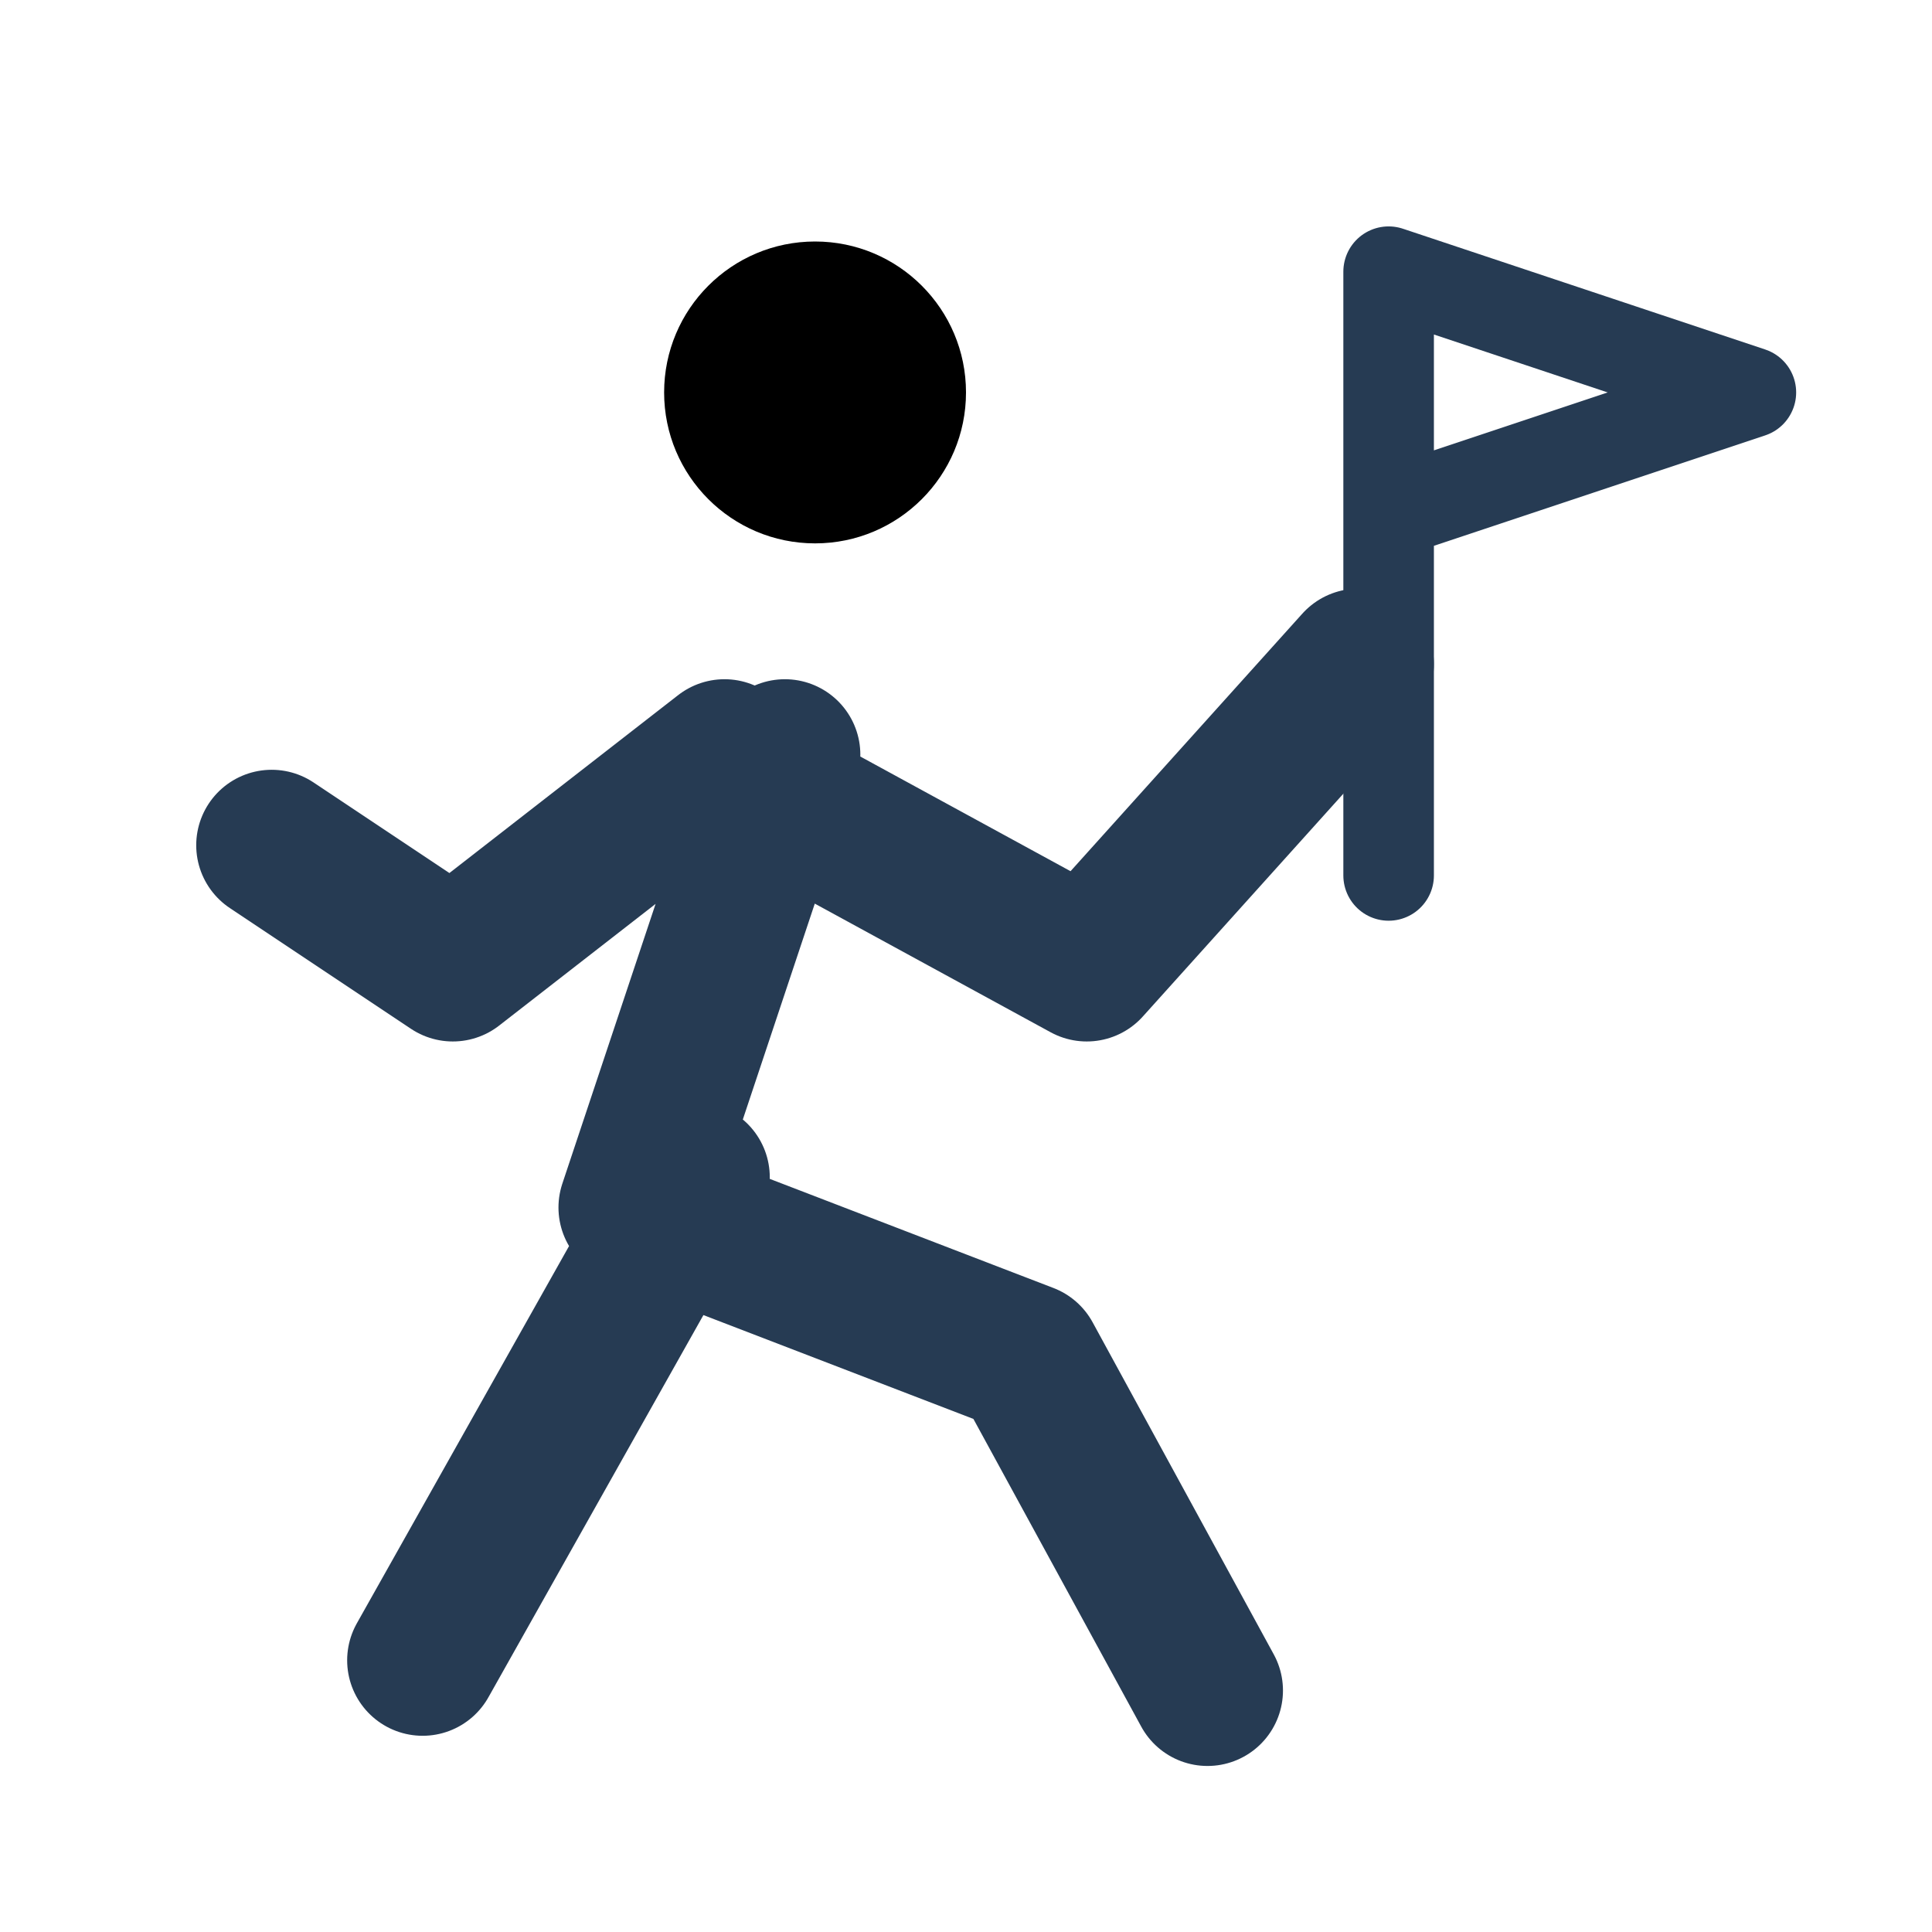
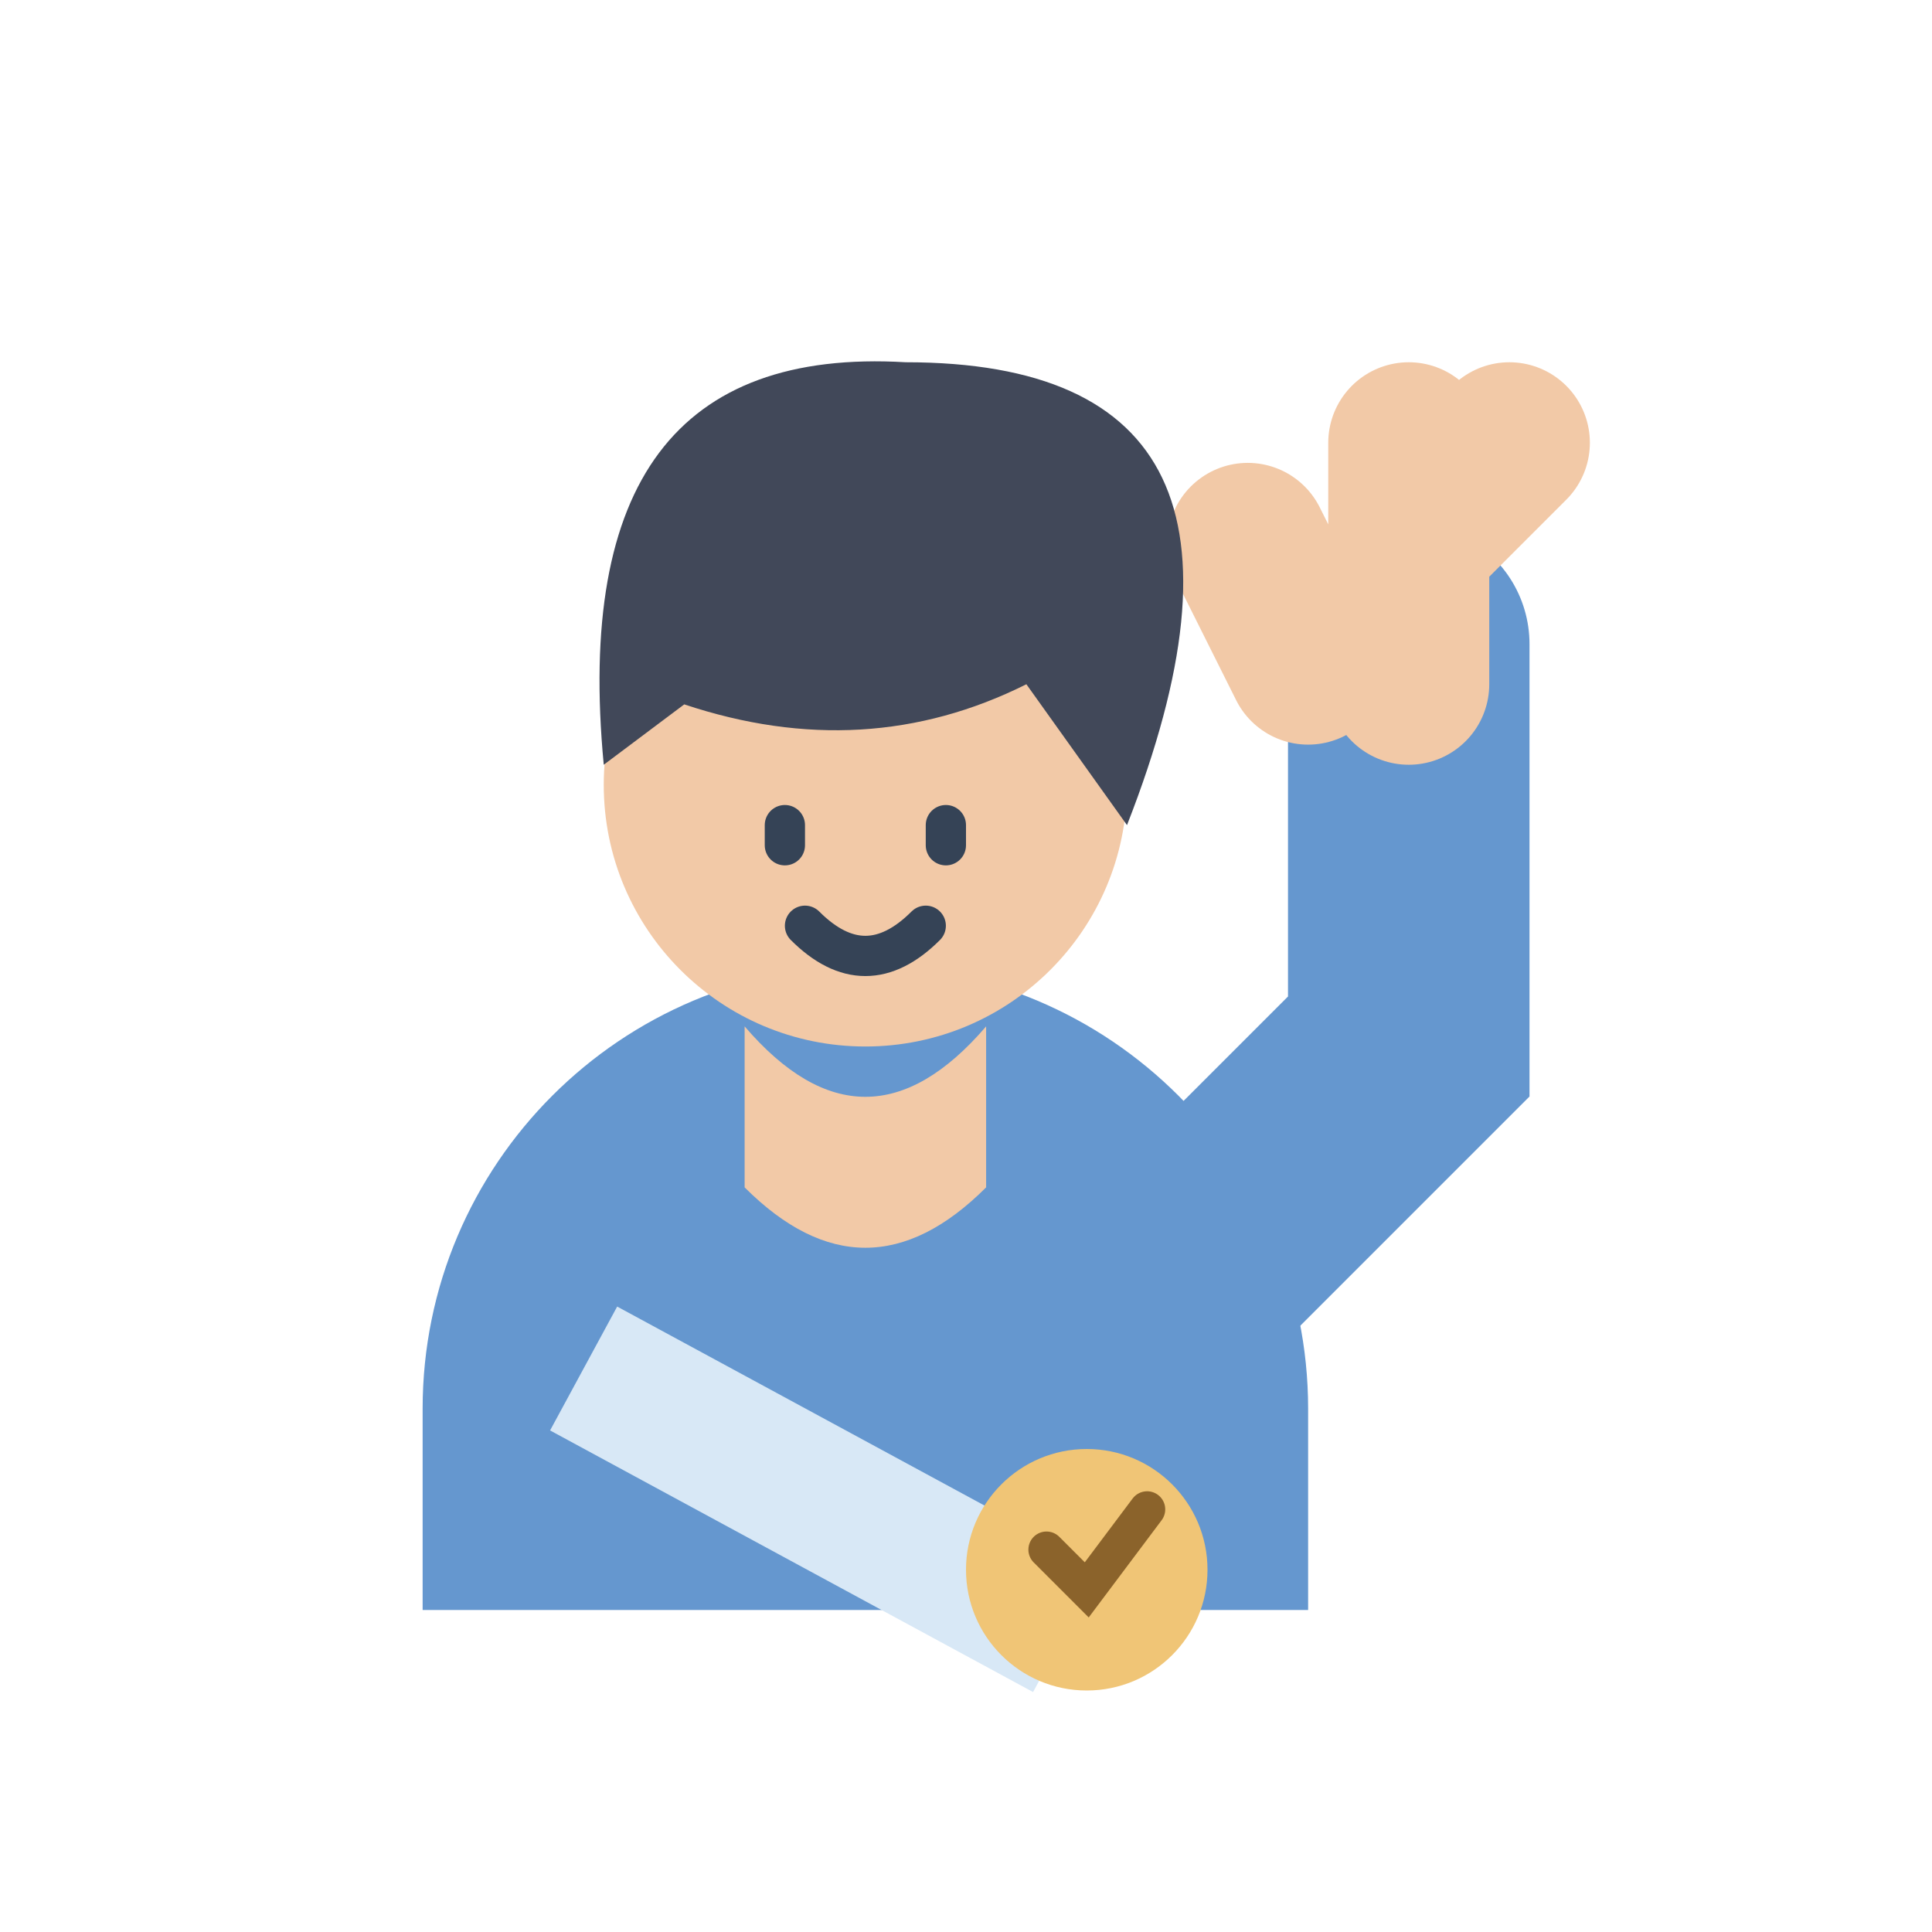
- <svg xmlns="http://www.w3.org/2000/svg" viewBox="0 0 64 64" fill="none" stroke="#263b53" stroke-width="5" stroke-linecap="round" stroke-linejoin="round">
-   <circle cx="27" cy="13" r="5" fill="currentColor" stroke="none" />
-   <path d="m26 25-5 15 13 5 6 11M23 39l-9 16M25 26l11 6 9-10M24 25l-9 7-6-4" />
-   <path d="M46 9v20m0-20 12 4-12 4" stroke-width="3" />
+ <svg xmlns="http://www.w3.org/2000/svg" viewBox="0 0 96 96">
+   <path d="M21 80v-10a22 22 0 0 1 44 0v10Z" fill="#6597CF" />
+   <path d="M37 51q6 7 12 0v8q-6 6-12 0Z" fill="#F2C9A7" />
+   <path d="m59 63 11-11V32" fill="none" stroke="#6597CF" stroke-width="12" stroke-linecap="round" />
+   <path d="M70 34V22m-5 11-3-6m8 0 5-5" fill="none" stroke="#F2C9A7" stroke-width="8" stroke-linecap="round" />
+   <circle cx="43" cy="39" r="13" fill="#F2C9A7" />
+   <path d="M30 38q-2-21 15-20 20 0 11 23l-5-7q-8 4-17 1Z" fill="#414859" />
+   <g stroke="#354356" stroke-width="2" stroke-linecap="round" fill="none">
+     <path d="M39 41v1m8-1v1M40 46q3 3 6 0" />
+   </g>
+   <path d="m29 68 24 13" stroke="#D8E8F6" stroke-width="7" />
+   <circle cx="54" cy="78" r="6" fill="#F0C576" />
+   <path d="m52 77 2 2 3-4" stroke="#8B632B" stroke-width="1.8" fill="none" stroke-linecap="round" />
</svg>
